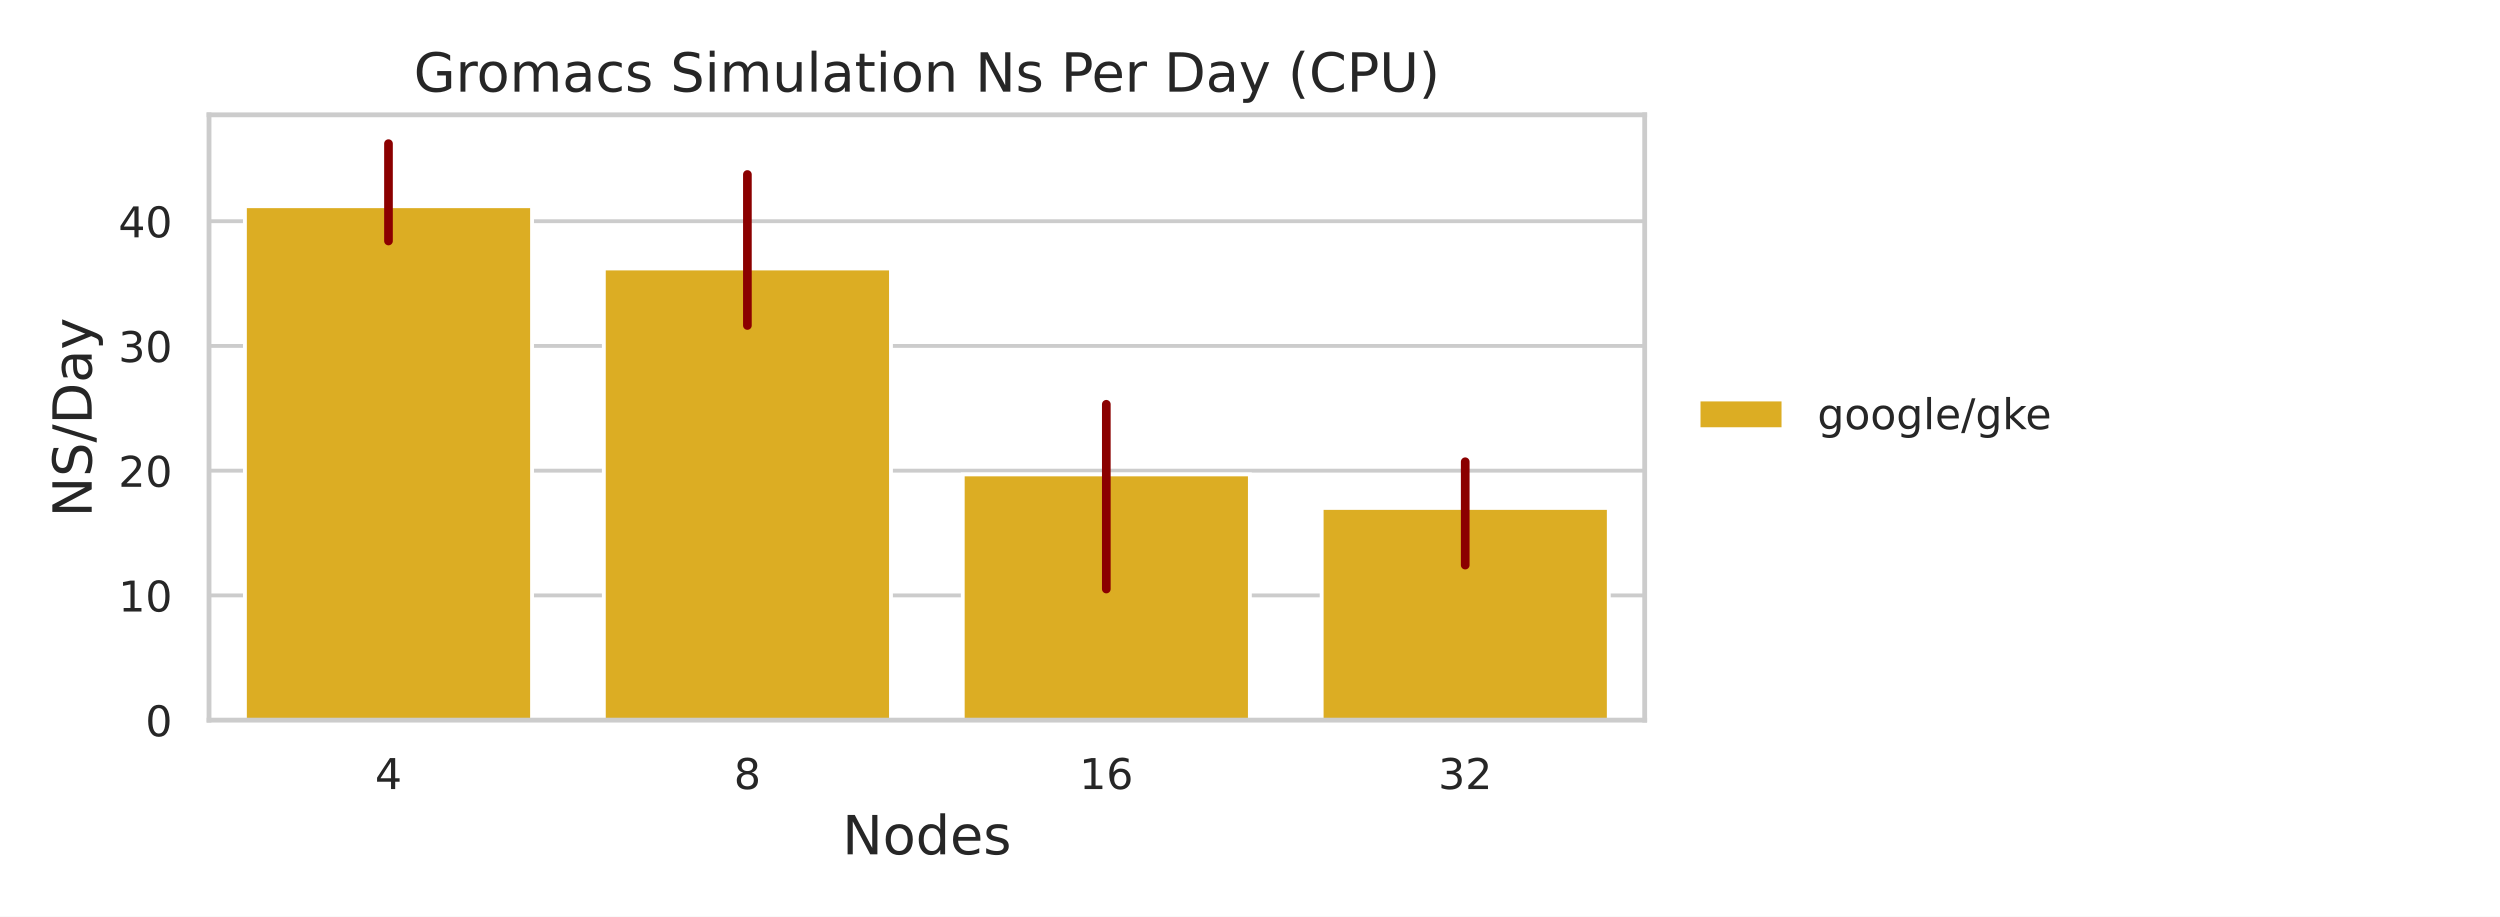
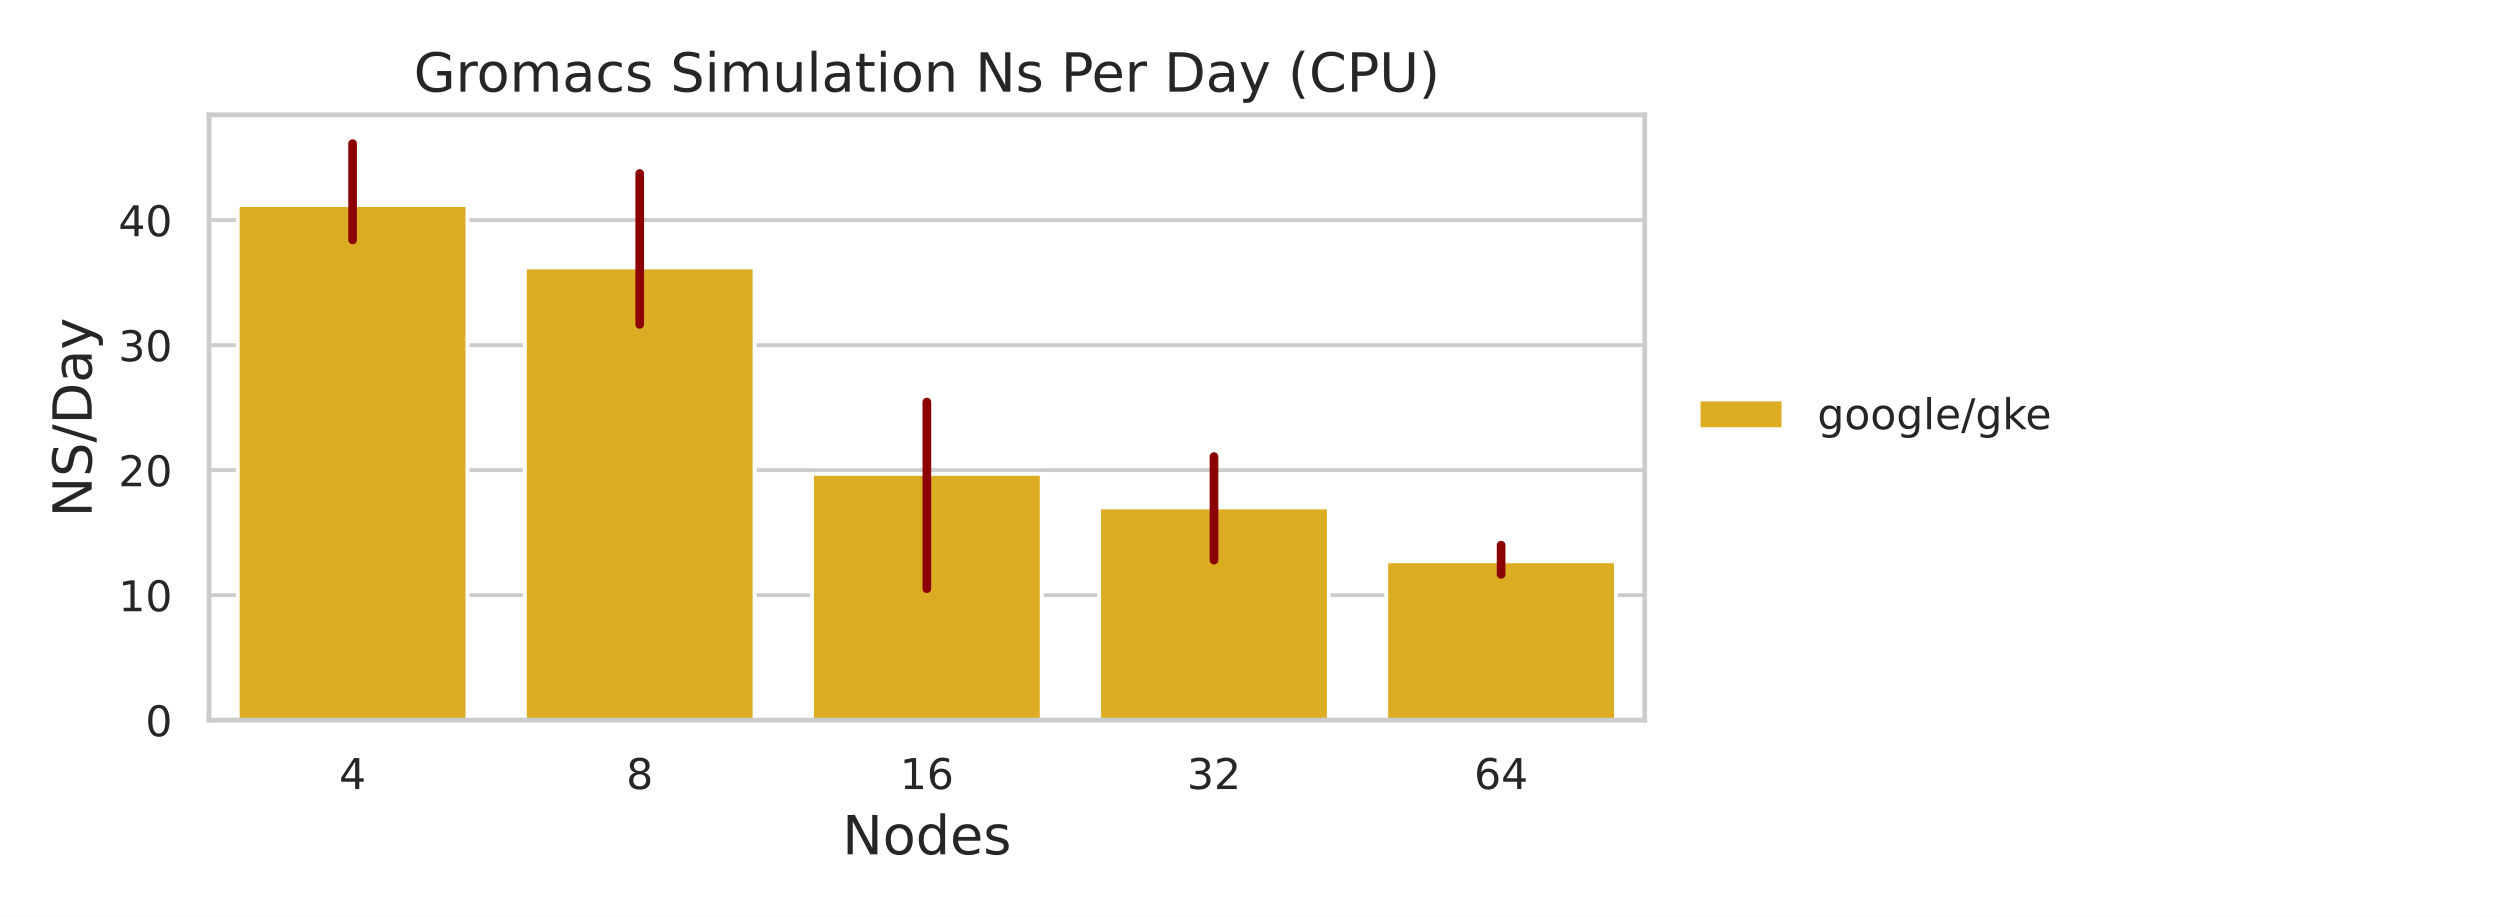
<svg xmlns="http://www.w3.org/2000/svg" xmlns:xlink="http://www.w3.org/1999/xlink" width="648pt" height="237.6pt" viewBox="0 0 648 237.6" version="1.1">
  <defs>
    <style type="text/css">*{stroke-linejoin: round; stroke-linecap: butt}</style>
  </defs>
  <g id="figure_1">
    <g id="patch_1">
      <path d="M 0 237.6  L 648 237.6  L 648 0  L 0 0  z " style="fill: #ffffff" />
    </g>
    <g id="axes_1">
      <g id="patch_2">
        <path d="M 54.18 186.66  L 426.301 186.66  L 426.301 29.76  L 54.18 29.76  z " style="fill: #ffffff" />
      </g>
      <g id="matplotlib.axis_1">
        <g id="xtick_1">
          <g id="text_1">
-             <g style="fill: #262626" transform="translate(97.19578 204.5183) scale(0.11 -0.11)">
+             <g style="fill: #262626" transform="translate(87.89275 204.5183) scale(0.11 -0.11)">
              <defs>
                <path id="DejaVuSans-34" d="M 2419 4116  L 825 1625  L 2419 1625  L 2419 4116  z M 2253 4666  L 3047 4666  L 3047 1625  L 3713 1625  L 3713 1100  L 3047 1100  L 3047 0  L 2419 0  L 2419 1100  L 313 1100  L 313 1709  L 2253 4666  z " transform="scale(0.015625)" />
              </defs>
              <use xlink:href="#DejaVuSans-34" />
            </g>
          </g>
        </g>
        <g id="xtick_2">
          <g id="text_2">
-             <g style="fill: #262626" transform="translate(190.2261 204.5183) scale(0.11 -0.11)">
+             <g style="fill: #262626" transform="translate(162.317 204.5183) scale(0.11 -0.11)">
              <defs>
                <path id="DejaVuSans-38" d="M 2034 2216  Q 1584 2216 1326 1975  Q 1069 1734 1069 1313  Q 1069 891 1326 650  Q 1584 409 2034 409  Q 2484 409 2743 651  Q 3003 894 3003 1313  Q 3003 1734 2745 1975  Q 2488 2216 2034 2216  z M 1403 2484  Q 997 2584 770 2862  Q 544 3141 544 3541  Q 544 4100 942 4425  Q 1341 4750 2034 4750  Q 2731 4750 3128 4425  Q 3525 4100 3525 3541  Q 3525 3141 3298 2862  Q 3072 2584 2669 2484  Q 3125 2378 3379 2068  Q 3634 1759 3634 1313  Q 3634 634 3220 271  Q 2806 -91 2034 -91  Q 1263 -91 848 271  Q 434 634 434 1313  Q 434 1759 690 2068  Q 947 2378 1403 2484  z M 1172 3481  Q 1172 3119 1398 2916  Q 1625 2713 2034 2713  Q 2441 2713 2670 2916  Q 2900 3119 2900 3481  Q 2900 3844 2670 4047  Q 2441 4250 2034 4250  Q 1625 4250 1398 4047  Q 1172 3844 1172 3481  z " transform="scale(0.015625)" />
              </defs>
              <use xlink:href="#DejaVuSans-38" />
            </g>
          </g>
        </g>
        <g id="xtick_3">
          <g id="text_3">
-             <g style="fill: #262626" transform="translate(279.757 204.5183) scale(0.11 -0.11)">
+             <g style="fill: #262626" transform="translate(233.2419 204.5183) scale(0.11 -0.11)">
              <defs>
                <path id="DejaVuSans-31" d="M 794 531  L 1825 531  L 1825 4091  L 703 3866  L 703 4441  L 1819 4666  L 2450 4666  L 2450 531  L 3481 531  L 3481 0  L 794 0  L 794 531  z " transform="scale(0.015625)" />
                <path id="DejaVuSans-36" d="M 2113 2584  Q 1688 2584 1439 2293  Q 1191 2003 1191 1497  Q 1191 994 1439 701  Q 1688 409 2113 409  Q 2538 409 2786 701  Q 3034 994 3034 1497  Q 3034 2003 2786 2293  Q 2538 2584 2113 2584  z M 3366 4563  L 3366 3988  Q 3128 4100 2886 4159  Q 2644 4219 2406 4219  Q 1781 4219 1451 3797  Q 1122 3375 1075 2522  Q 1259 2794 1537 2939  Q 1816 3084 2150 3084  Q 2853 3084 3261 2657  Q 3669 2231 3669 1497  Q 3669 778 3244 343  Q 2819 -91 2113 -91  Q 1303 -91 875 529  Q 447 1150 447 2328  Q 447 3434 972 4092  Q 1497 4750 2381 4750  Q 2619 4750 2861 4703  Q 3103 4656 3366 4563  z " transform="scale(0.015625)" />
              </defs>
              <use xlink:href="#DejaVuSans-31" />
              <use xlink:href="#DejaVuSans-36" x="63.623" />
            </g>
          </g>
        </g>
        <g id="xtick_4">
          <g id="text_4">
-             <g style="fill: #262626" transform="translate(372.7873 204.5183) scale(0.11 -0.11)">
+             <g style="fill: #262626" transform="translate(307.6661 204.5183) scale(0.11 -0.11)">
              <defs>
                <path id="DejaVuSans-33" d="M 2597 2516  Q 3050 2419 3304 2112  Q 3559 1806 3559 1356  Q 3559 666 3084 287  Q 2609 -91 1734 -91  Q 1441 -91 1130 -33  Q 819 25 488 141  L 488 750  Q 750 597 1062 519  Q 1375 441 1716 441  Q 2309 441 2620 675  Q 2931 909 2931 1356  Q 2931 1769 2642 2001  Q 2353 2234 1838 2234  L 1294 2234  L 1294 2753  L 1863 2753  Q 2328 2753 2575 2939  Q 2822 3125 2822 3475  Q 2822 3834 2567 4026  Q 2313 4219 1838 4219  Q 1578 4219 1281 4162  Q 984 4106 628 3988  L 628 4550  Q 988 4650 1302 4700  Q 1616 4750 1894 4750  Q 2613 4750 3031 4423  Q 3450 4097 3450 3541  Q 3450 3153 3228 2886  Q 3006 2619 2597 2516  z " transform="scale(0.015625)" />
                <path id="DejaVuSans-32" d="M 1228 531  L 3431 531  L 3431 0  L 469 0  L 469 531  Q 828 903 1448 1529  Q 2069 2156 2228 2338  Q 2531 2678 2651 2914  Q 2772 3150 2772 3378  Q 2772 3750 2511 3984  Q 2250 4219 1831 4219  Q 1534 4219 1204 4116  Q 875 4013 500 3803  L 500 4441  Q 881 4594 1212 4672  Q 1544 4750 1819 4750  Q 2544 4750 2975 4387  Q 3406 4025 3406 3419  Q 3406 3131 3298 2873  Q 3191 2616 2906 2266  Q 2828 2175 2409 1742  Q 1991 1309 1228 531  z " transform="scale(0.015625)" />
              </defs>
              <use xlink:href="#DejaVuSans-33" />
              <use xlink:href="#DejaVuSans-32" x="63.623" />
            </g>
          </g>
        </g>
-         <g id="text_5">
+         <g id="xtick_5">
+           <g id="text_5">
+             <g style="fill: #262626" transform="translate(382.0903 204.5183) scale(0.11 -0.11)">
+               <use xlink:href="#DejaVuSans-36" />
+               <use xlink:href="#DejaVuSans-34" x="63.623" />
+             </g>
+           </g>
+         </g>
+         <g id="text_6">
          <g style="fill: #262626" transform="translate(218.3229 221.4437) scale(0.14 -0.14)">
            <defs>
              <path id="DejaVuSans-4e" d="M 628 4666  L 1478 4666  L 3547 763  L 3547 4666  L 4159 4666  L 4159 0  L 3309 0  L 1241 3903  L 1241 0  L 628 0  L 628 4666  z " transform="scale(0.015625)" />
              <path id="DejaVuSans-6f" d="M 1959 3097  Q 1497 3097 1228 2736  Q 959 2375 959 1747  Q 959 1119 1226 758  Q 1494 397 1959 397  Q 2419 397 2687 759  Q 2956 1122 2956 1747  Q 2956 2369 2687 2733  Q 2419 3097 1959 3097  z M 1959 3584  Q 2709 3584 3137 3096  Q 3566 2609 3566 1747  Q 3566 888 3137 398  Q 2709 -91 1959 -91  Q 1206 -91 779 398  Q 353 888 353 1747  Q 353 2609 779 3096  Q 1206 3584 1959 3584  z " transform="scale(0.015625)" />
              <path id="DejaVuSans-64" d="M 2906 2969  L 2906 4863  L 3481 4863  L 3481 0  L 2906 0  L 2906 525  Q 2725 213 2448 61  Q 2172 -91 1784 -91  Q 1150 -91 751 415  Q 353 922 353 1747  Q 353 2572 751 3078  Q 1150 3584 1784 3584  Q 2172 3584 2448 3432  Q 2725 3281 2906 2969  z M 947 1747  Q 947 1113 1208 752  Q 1469 391 1925 391  Q 2381 391 2643 752  Q 2906 1113 2906 1747  Q 2906 2381 2643 2742  Q 2381 3103 1925 3103  Q 1469 3103 1208 2742  Q 947 2381 947 1747  z " transform="scale(0.015625)" />
              <path id="DejaVuSans-65" d="M 3597 1894  L 3597 1613  L 953 1613  Q 991 1019 1311 708  Q 1631 397 2203 397  Q 2534 397 2845 478  Q 3156 559 3463 722  L 3463 178  Q 3153 47 2828 -22  Q 2503 -91 2169 -91  Q 1331 -91 842 396  Q 353 884 353 1716  Q 353 2575 817 3079  Q 1281 3584 2069 3584  Q 2775 3584 3186 3129  Q 3597 2675 3597 1894  z M 3022 2063  Q 3016 2534 2758 2815  Q 2500 3097 2075 3097  Q 1594 3097 1305 2825  Q 1016 2553 972 2059  L 3022 2063  z " transform="scale(0.015625)" />
              <path id="DejaVuSans-73" d="M 2834 3397  L 2834 2853  Q 2591 2978 2328 3040  Q 2066 3103 1784 3103  Q 1356 3103 1142 2972  Q 928 2841 928 2578  Q 928 2378 1081 2264  Q 1234 2150 1697 2047  L 1894 2003  Q 2506 1872 2764 1633  Q 3022 1394 3022 966  Q 3022 478 2636 193  Q 2250 -91 1575 -91  Q 1294 -91 989 -36  Q 684 19 347 128  L 347 722  Q 666 556 975 473  Q 1284 391 1588 391  Q 1994 391 2212 530  Q 2431 669 2431 922  Q 2431 1156 2273 1281  Q 2116 1406 1581 1522  L 1381 1569  Q 847 1681 609 1914  Q 372 2147 372 2553  Q 372 3047 722 3315  Q 1072 3584 1716 3584  Q 2034 3584 2315 3537  Q 2597 3491 2834 3397  z " transform="scale(0.015625)" />
            </defs>
            <use xlink:href="#DejaVuSans-4e" />
            <use xlink:href="#DejaVuSans-6f" x="74.805" />
            <use xlink:href="#DejaVuSans-64" x="135.986" />
            <use xlink:href="#DejaVuSans-65" x="199.463" />
            <use xlink:href="#DejaVuSans-73" x="260.986" />
          </g>
        </g>
      </g>
      <g id="matplotlib.axis_2">
        <g id="ytick_1">
          <g id="line2d_1">
-             <path d="M 54.18 186.66  L 426.301 186.66  " clip-path="url(#p89a4f9ee09)" style="fill: none; stroke: #cccccc; stroke-linecap: round" />
-           </g>
-           <g id="text_6">
+             <path d="M 54.18 186.66  L 426.301 186.66  " clip-path="url(#pb89f1edea7)" style="fill: none; stroke: #cccccc; stroke-linecap: round" />
+           </g>
+           <g id="text_7">
            <g style="fill: #262626" transform="translate(37.68125 190.8391) scale(0.11 -0.11)">
              <defs>
                <path id="DejaVuSans-30" d="M 2034 4250  Q 1547 4250 1301 3770  Q 1056 3291 1056 2328  Q 1056 1369 1301 889  Q 1547 409 2034 409  Q 2525 409 2770 889  Q 3016 1369 3016 2328  Q 3016 3291 2770 3770  Q 2525 4250 2034 4250  z M 2034 4750  Q 2819 4750 3233 4129  Q 3647 3509 3647 2328  Q 3647 1150 3233 529  Q 2819 -91 2034 -91  Q 1250 -91 836 529  Q 422 1150 422 2328  Q 422 3509 836 4129  Q 1250 4750 2034 4750  z " transform="scale(0.015625)" />
              </defs>
              <use xlink:href="#DejaVuSans-30" />
            </g>
          </g>
        </g>
        <g id="ytick_2">
          <g id="line2d_2">
-             <path d="M 54.18 154.33  L 426.301 154.33  " clip-path="url(#p89a4f9ee09)" style="fill: none; stroke: #cccccc; stroke-linecap: round" />
-           </g>
-           <g id="text_7">
-             <g style="fill: #262626" transform="translate(30.6825 158.5087) scale(0.11 -0.11)">
+             <path d="M 54.18 154.257  L 426.301 154.257  " clip-path="url(#pb89f1edea7)" style="fill: none; stroke: #cccccc; stroke-linecap: round" />
+           </g>
+           <g id="text_8">
+             <g style="fill: #262626" transform="translate(30.6825 158.4364) scale(0.11 -0.11)">
              <use xlink:href="#DejaVuSans-31" />
              <use xlink:href="#DejaVuSans-30" x="63.623" />
            </g>
          </g>
        </g>
        <g id="ytick_3">
          <g id="line2d_3">
-             <path d="M 54.18 121.999  L 426.301 121.999  " clip-path="url(#p89a4f9ee09)" style="fill: none; stroke: #cccccc; stroke-linecap: round" />
-           </g>
-           <g id="text_8">
-             <g style="fill: #262626" transform="translate(30.6825 126.1783) scale(0.11 -0.11)">
+             <path d="M 54.18 121.854  L 426.301 121.854  " clip-path="url(#pb89f1edea7)" style="fill: none; stroke: #cccccc; stroke-linecap: round" />
+           </g>
+           <g id="text_9">
+             <g style="fill: #262626" transform="translate(30.6825 126.0336) scale(0.11 -0.11)">
              <use xlink:href="#DejaVuSans-32" />
              <use xlink:href="#DejaVuSans-30" x="63.623" />
            </g>
          </g>
        </g>
        <g id="ytick_4">
          <g id="line2d_4">
-             <path d="M 54.18 89.669  L 426.301 89.669  " clip-path="url(#p89a4f9ee09)" style="fill: none; stroke: #cccccc; stroke-linecap: round" />
-           </g>
-           <g id="text_9">
-             <g style="fill: #262626" transform="translate(30.6825 93.84791) scale(0.11 -0.11)">
+             <path d="M 54.18 89.452  L 426.301 89.452  " clip-path="url(#pb89f1edea7)" style="fill: none; stroke: #cccccc; stroke-linecap: round" />
+           </g>
+           <g id="text_10">
+             <g style="fill: #262626" transform="translate(30.6825 93.63086) scale(0.11 -0.11)">
              <use xlink:href="#DejaVuSans-33" />
              <use xlink:href="#DejaVuSans-30" x="63.623" />
            </g>
          </g>
        </g>
        <g id="ytick_5">
          <g id="line2d_5">
-             <path d="M 54.18 57.338  L 426.301 57.338  " clip-path="url(#p89a4f9ee09)" style="fill: none; stroke: #cccccc; stroke-linecap: round" />
-           </g>
-           <g id="text_10">
-             <g style="fill: #262626" transform="translate(30.6825 61.5175) scale(0.11 -0.11)">
+             <path d="M 54.18 57.049  L 426.301 57.049  " clip-path="url(#pb89f1edea7)" style="fill: none; stroke: #cccccc; stroke-linecap: round" />
+           </g>
+           <g id="text_11">
+             <g style="fill: #262626" transform="translate(30.6825 61.2281) scale(0.11 -0.11)">
              <use xlink:href="#DejaVuSans-34" />
              <use xlink:href="#DejaVuSans-30" x="63.623" />
            </g>
          </g>
        </g>
-         <g id="text_11">
+         <g id="text_12">
          <g style="fill: #262626" transform="translate(23.77094 134.0717) rotate(-90) scale(0.14 -0.14)">
            <defs>
              <path id="DejaVuSans-53" d="M 3425 4513  L 3425 3897  Q 3066 4069 2747 4153  Q 2428 4238 2131 4238  Q 1616 4238 1336 4038  Q 1056 3838 1056 3469  Q 1056 3159 1242 3001  Q 1428 2844 1947 2747  L 2328 2669  Q 3034 2534 3370 2195  Q 3706 1856 3706 1288  Q 3706 609 3251 259  Q 2797 -91 1919 -91  Q 1588 -91 1214 -16  Q 841 59 441 206  L 441 856  Q 825 641 1194 531  Q 1563 422 1919 422  Q 2459 422 2753 634  Q 3047 847 3047 1241  Q 3047 1584 2836 1778  Q 2625 1972 2144 2069  L 1759 2144  Q 1053 2284 737 2584  Q 422 2884 422 3419  Q 422 4038 858 4394  Q 1294 4750 2059 4750  Q 2388 4750 2728 4690  Q 3069 4631 3425 4513  z " transform="scale(0.015625)" />
              <path id="DejaVuSans-2f" d="M 1625 4666  L 2156 4666  L 531 -594  L 0 -594  L 1625 4666  z " transform="scale(0.015625)" />
              <path id="DejaVuSans-44" d="M 1259 4147  L 1259 519  L 2022 519  Q 2988 519 3436 956  Q 3884 1394 3884 2338  Q 3884 3275 3436 3711  Q 2988 4147 2022 4147  L 1259 4147  z M 628 4666  L 1925 4666  Q 3281 4666 3915 4102  Q 4550 3538 4550 2338  Q 4550 1131 3912 565  Q 3275 0 1925 0  L 628 0  L 628 4666  z " transform="scale(0.015625)" />
              <path id="DejaVuSans-61" d="M 2194 1759  Q 1497 1759 1228 1600  Q 959 1441 959 1056  Q 959 750 1161 570  Q 1363 391 1709 391  Q 2188 391 2477 730  Q 2766 1069 2766 1631  L 2766 1759  L 2194 1759  z M 3341 1997  L 3341 0  L 2766 0  L 2766 531  Q 2569 213 2275 61  Q 1981 -91 1556 -91  Q 1019 -91 701 211  Q 384 513 384 1019  Q 384 1609 779 1909  Q 1175 2209 1959 2209  L 2766 2209  L 2766 2266  Q 2766 2663 2505 2880  Q 2244 3097 1772 3097  Q 1472 3097 1187 3025  Q 903 2953 641 2809  L 641 3341  Q 956 3463 1253 3523  Q 1550 3584 1831 3584  Q 2591 3584 2966 3190  Q 3341 2797 3341 1997  z " transform="scale(0.015625)" />
              <path id="DejaVuSans-79" d="M 2059 -325  Q 1816 -950 1584 -1140  Q 1353 -1331 966 -1331  L 506 -1331  L 506 -850  L 844 -850  Q 1081 -850 1212 -737  Q 1344 -625 1503 -206  L 1606 56  L 191 3500  L 800 3500  L 1894 763  L 2988 3500  L 3597 3500  L 2059 -325  z " transform="scale(0.015625)" />
            </defs>
            <use xlink:href="#DejaVuSans-4e" />
            <use xlink:href="#DejaVuSans-53" x="74.805" />
            <use xlink:href="#DejaVuSans-2f" x="138.281" />
            <use xlink:href="#DejaVuSans-44" x="171.973" />
            <use xlink:href="#DejaVuSans-61" x="248.975" />
            <use xlink:href="#DejaVuSans-79" x="310.254" />
          </g>
        </g>
      </g>
      <g id="patch_3">
-         <path d="M 63.483 186.66  L 137.907 186.66  L 137.907 53.446  L 63.483 53.446  z " clip-path="url(#p89a4f9ee09)" style="fill: #dcad23; stroke: #ffffff; stroke-linejoin: miter" />
+         <path d="M 61.622 186.66  L 121.162 186.66  L 121.162 53.148  L 61.622 53.148  z " clip-path="url(#pb89f1edea7)" style="fill: #dcad23; stroke: #ffffff; stroke-linejoin: miter" />
      </g>
      <g id="patch_4">
-         <path d="M 156.513 186.66  L 230.938 186.66  L 230.938 69.591  L 156.513 69.591  z " clip-path="url(#p89a4f9ee09)" style="fill: #dcad23; stroke: #ffffff; stroke-linejoin: miter" />
+         <path d="M 136.047 186.66  L 195.586 186.66  L 195.586 69.329  L 136.047 69.329  z " clip-path="url(#pb89f1edea7)" style="fill: #dcad23; stroke: #ffffff; stroke-linejoin: miter" />
      </g>
      <g id="patch_5">
-         <path d="M 249.544 186.66  L 323.968 186.66  L 323.968 122.97  L 249.544 122.97  z " clip-path="url(#p89a4f9ee09)" style="fill: #dcad23; stroke: #ffffff; stroke-linejoin: miter" />
+         <path d="M 210.471 186.66  L 270.01 186.66  L 270.01 122.828  L 210.471 122.828  z " clip-path="url(#pb89f1edea7)" style="fill: #dcad23; stroke: #ffffff; stroke-linejoin: miter" />
      </g>
      <g id="patch_6">
-         <path d="M 342.574 186.66  L 416.998 186.66  L 416.998 131.666  L 342.574 131.666  z " clip-path="url(#p89a4f9ee09)" style="fill: #dcad23; stroke: #ffffff; stroke-linejoin: miter" />
+         <path d="M 284.895 186.66  L 344.435 186.66  L 344.435 131.543  L 284.895 131.543  z " clip-path="url(#pb89f1edea7)" style="fill: #dcad23; stroke: #ffffff; stroke-linejoin: miter" />
      </g>
      <g id="patch_7">
-         <path d="M 100.695 186.66  L 100.695 186.66  L 100.695 186.66  L 100.695 186.66  z " clip-path="url(#p89a4f9ee09)" style="fill: #dcad23; stroke: #ffffff; stroke-linejoin: miter" />
+         <path d="M 359.319 186.66  L 418.859 186.66  L 418.859 145.483  L 359.319 145.483  z " clip-path="url(#pb89f1edea7)" style="fill: #dcad23; stroke: #ffffff; stroke-linejoin: miter" />
+       </g>
+       <g id="patch_8">
+         <path d="M 91.392 186.66  L 91.392 186.66  L 91.392 186.66  L 91.392 186.66  z " clip-path="url(#pb89f1edea7)" style="fill: #dcad23; stroke: #ffffff; stroke-linejoin: miter" />
      </g>
      <g id="line2d_6">
-         <path d="M 100.695 62.464  L 100.695 37.231  " clip-path="url(#p89a4f9ee09)" style="fill: none; stroke: #8b0000; stroke-width: 2.25; stroke-linecap: round" />
+         <path d="M 91.392 62.185  L 91.392 37.231  " clip-path="url(#pb89f1edea7)" style="fill: none; stroke: #8b0000; stroke-width: 2.25; stroke-linecap: round" />
      </g>
      <g id="line2d_7">
-         <path d="M 193.725 84.364  L 193.725 45.227  " clip-path="url(#p89a4f9ee09)" style="fill: none; stroke: #8b0000; stroke-width: 2.25; stroke-linecap: round" />
+         <path d="M 165.816 84.081  L 165.816 44.965  " clip-path="url(#pb89f1edea7)" style="fill: none; stroke: #8b0000; stroke-width: 2.25; stroke-linecap: round" />
      </g>
      <g id="line2d_8">
-         <path d="M 286.756 152.677  L 286.756 104.789  " clip-path="url(#p89a4f9ee09)" style="fill: none; stroke: #8b0000; stroke-width: 2.25; stroke-linecap: round" />
+         <path d="M 240.241 152.601  L 240.241 104.201  " clip-path="url(#pb89f1edea7)" style="fill: none; stroke: #8b0000; stroke-width: 2.25; stroke-linecap: round" />
      </g>
      <g id="line2d_9">
-         <path d="M 379.786 146.473  L 379.786 119.684  " clip-path="url(#p89a4f9ee09)" style="fill: none; stroke: #8b0000; stroke-width: 2.25; stroke-linecap: round" />
-       </g>
-       <g id="patch_8">
+         <path d="M 314.665 145.191  L 314.665 118.352  " clip-path="url(#pb89f1edea7)" style="fill: none; stroke: #8b0000; stroke-width: 2.25; stroke-linecap: round" />
+       </g>
+       <g id="line2d_10">
+         <path d="M 389.089 148.885  L 389.089 141.308  " clip-path="url(#pb89f1edea7)" style="fill: none; stroke: #8b0000; stroke-width: 2.25; stroke-linecap: round" />
+       </g>
+       <g id="patch_9">
        <path d="M 54.18 186.66  L 54.18 29.76  " style="fill: none; stroke: #cccccc; stroke-width: 1.25; stroke-linejoin: miter; stroke-linecap: square" />
      </g>
-       <g id="patch_9">
+       <g id="patch_10">
        <path d="M 426.301 186.66  L 426.301 29.76  " style="fill: none; stroke: #cccccc; stroke-width: 1.25; stroke-linejoin: miter; stroke-linecap: square" />
      </g>
-       <g id="patch_10">
+       <g id="patch_11">
        <path d="M 54.18 186.66  L 426.301 186.66  " style="fill: none; stroke: #cccccc; stroke-width: 1.25; stroke-linejoin: miter; stroke-linecap: square" />
      </g>
-       <g id="patch_11">
+       <g id="patch_12">
        <path d="M 54.18 29.76  L 426.301 29.76  " style="fill: none; stroke: #cccccc; stroke-width: 1.25; stroke-linejoin: miter; stroke-linecap: square" />
      </g>
-       <g id="text_12">
+       <g id="text_13">
        <g style="fill: #262626" transform="translate(107.2483 23.76) scale(0.14 -0.14)">
          <defs>
            <path id="DejaVuSans-47" d="M 3809 666  L 3809 1919  L 2778 1919  L 2778 2438  L 4434 2438  L 4434 434  Q 4069 175 3628 42  Q 3188 -91 2688 -91  Q 1594 -91 976 548  Q 359 1188 359 2328  Q 359 3472 976 4111  Q 1594 4750 2688 4750  Q 3144 4750 3555 4637  Q 3966 4525 4313 4306  L 4313 3634  Q 3963 3931 3569 4081  Q 3175 4231 2741 4231  Q 1884 4231 1454 3753  Q 1025 3275 1025 2328  Q 1025 1384 1454 906  Q 1884 428 2741 428  Q 3075 428 3337 486  Q 3600 544 3809 666  z " transform="scale(0.015625)" />
            <path id="DejaVuSans-72" d="M 2631 2963  Q 2534 3019 2420 3045  Q 2306 3072 2169 3072  Q 1681 3072 1420 2755  Q 1159 2438 1159 1844  L 1159 0  L 581 0  L 581 3500  L 1159 3500  L 1159 2956  Q 1341 3275 1631 3429  Q 1922 3584 2338 3584  Q 2397 3584 2469 3576  Q 2541 3569 2628 3553  L 2631 2963  z " transform="scale(0.015625)" />
            <path id="DejaVuSans-6d" d="M 3328 2828  Q 3544 3216 3844 3400  Q 4144 3584 4550 3584  Q 5097 3584 5394 3201  Q 5691 2819 5691 2113  L 5691 0  L 5113 0  L 5113 2094  Q 5113 2597 4934 2840  Q 4756 3084 4391 3084  Q 3944 3084 3684 2787  Q 3425 2491 3425 1978  L 3425 0  L 2847 0  L 2847 2094  Q 2847 2600 2669 2842  Q 2491 3084 2119 3084  Q 1678 3084 1418 2786  Q 1159 2488 1159 1978  L 1159 0  L 581 0  L 581 3500  L 1159 3500  L 1159 2956  Q 1356 3278 1631 3431  Q 1906 3584 2284 3584  Q 2666 3584 2933 3390  Q 3200 3197 3328 2828  z " transform="scale(0.015625)" />
            <path id="DejaVuSans-63" d="M 3122 3366  L 3122 2828  Q 2878 2963 2633 3030  Q 2388 3097 2138 3097  Q 1578 3097 1268 2742  Q 959 2388 959 1747  Q 959 1106 1268 751  Q 1578 397 2138 397  Q 2388 397 2633 464  Q 2878 531 3122 666  L 3122 134  Q 2881 22 2623 -34  Q 2366 -91 2075 -91  Q 1284 -91 818 406  Q 353 903 353 1747  Q 353 2603 823 3093  Q 1294 3584 2113 3584  Q 2378 3584 2631 3529  Q 2884 3475 3122 3366  z " transform="scale(0.015625)" />
            <path id="DejaVuSans-20" transform="scale(0.015625)" />
            <path id="DejaVuSans-69" d="M 603 3500  L 1178 3500  L 1178 0  L 603 0  L 603 3500  z M 603 4863  L 1178 4863  L 1178 4134  L 603 4134  L 603 4863  z " transform="scale(0.015625)" />
            <path id="DejaVuSans-75" d="M 544 1381  L 544 3500  L 1119 3500  L 1119 1403  Q 1119 906 1312 657  Q 1506 409 1894 409  Q 2359 409 2629 706  Q 2900 1003 2900 1516  L 2900 3500  L 3475 3500  L 3475 0  L 2900 0  L 2900 538  Q 2691 219 2414 64  Q 2138 -91 1772 -91  Q 1169 -91 856 284  Q 544 659 544 1381  z M 1991 3584  L 1991 3584  z " transform="scale(0.015625)" />
            <path id="DejaVuSans-6c" d="M 603 4863  L 1178 4863  L 1178 0  L 603 0  L 603 4863  z " transform="scale(0.015625)" />
            <path id="DejaVuSans-74" d="M 1172 4494  L 1172 3500  L 2356 3500  L 2356 3053  L 1172 3053  L 1172 1153  Q 1172 725 1289 603  Q 1406 481 1766 481  L 2356 481  L 2356 0  L 1766 0  Q 1100 0 847 248  Q 594 497 594 1153  L 594 3053  L 172 3053  L 172 3500  L 594 3500  L 594 4494  L 1172 4494  z " transform="scale(0.015625)" />
            <path id="DejaVuSans-6e" d="M 3513 2113  L 3513 0  L 2938 0  L 2938 2094  Q 2938 2591 2744 2837  Q 2550 3084 2163 3084  Q 1697 3084 1428 2787  Q 1159 2491 1159 1978  L 1159 0  L 581 0  L 581 3500  L 1159 3500  L 1159 2956  Q 1366 3272 1645 3428  Q 1925 3584 2291 3584  Q 2894 3584 3203 3211  Q 3513 2838 3513 2113  z " transform="scale(0.015625)" />
            <path id="DejaVuSans-50" d="M 1259 4147  L 1259 2394  L 2053 2394  Q 2494 2394 2734 2622  Q 2975 2850 2975 3272  Q 2975 3691 2734 3919  Q 2494 4147 2053 4147  L 1259 4147  z M 628 4666  L 2053 4666  Q 2838 4666 3239 4311  Q 3641 3956 3641 3272  Q 3641 2581 3239 2228  Q 2838 1875 2053 1875  L 1259 1875  L 1259 0  L 628 0  L 628 4666  z " transform="scale(0.015625)" />
            <path id="DejaVuSans-28" d="M 1984 4856  Q 1566 4138 1362 3434  Q 1159 2731 1159 2009  Q 1159 1288 1364 580  Q 1569 -128 1984 -844  L 1484 -844  Q 1016 -109 783 600  Q 550 1309 550 2009  Q 550 2706 781 3412  Q 1013 4119 1484 4856  L 1984 4856  z " transform="scale(0.015625)" />
            <path id="DejaVuSans-43" d="M 4122 4306  L 4122 3641  Q 3803 3938 3442 4084  Q 3081 4231 2675 4231  Q 1875 4231 1450 3742  Q 1025 3253 1025 2328  Q 1025 1406 1450 917  Q 1875 428 2675 428  Q 3081 428 3442 575  Q 3803 722 4122 1019  L 4122 359  Q 3791 134 3420 21  Q 3050 -91 2638 -91  Q 1578 -91 968 557  Q 359 1206 359 2328  Q 359 3453 968 4101  Q 1578 4750 2638 4750  Q 3056 4750 3426 4639  Q 3797 4528 4122 4306  z " transform="scale(0.015625)" />
            <path id="DejaVuSans-55" d="M 556 4666  L 1191 4666  L 1191 1831  Q 1191 1081 1462 751  Q 1734 422 2344 422  Q 2950 422 3222 751  Q 3494 1081 3494 1831  L 3494 4666  L 4128 4666  L 4128 1753  Q 4128 841 3676 375  Q 3225 -91 2344 -91  Q 1459 -91 1007 375  Q 556 841 556 1753  L 556 4666  z " transform="scale(0.015625)" />
            <path id="DejaVuSans-29" d="M 513 4856  L 1013 4856  Q 1481 4119 1714 3412  Q 1947 2706 1947 2009  Q 1947 1309 1714 600  Q 1481 -109 1013 -844  L 513 -844  Q 928 -128 1133 580  Q 1338 1288 1338 2009  Q 1338 2731 1133 3434  Q 928 4138 513 4856  z " transform="scale(0.015625)" />
          </defs>
          <use xlink:href="#DejaVuSans-47" />
          <use xlink:href="#DejaVuSans-72" x="77.49" />
          <use xlink:href="#DejaVuSans-6f" x="116.354" />
          <use xlink:href="#DejaVuSans-6d" x="177.535" />
          <use xlink:href="#DejaVuSans-61" x="274.947" />
          <use xlink:href="#DejaVuSans-63" x="336.227" />
          <use xlink:href="#DejaVuSans-73" x="391.207" />
          <use xlink:href="#DejaVuSans-20" x="443.307" />
          <use xlink:href="#DejaVuSans-53" x="475.094" />
          <use xlink:href="#DejaVuSans-69" x="538.57" />
          <use xlink:href="#DejaVuSans-6d" x="566.354" />
          <use xlink:href="#DejaVuSans-75" x="663.766" />
          <use xlink:href="#DejaVuSans-6c" x="727.145" />
          <use xlink:href="#DejaVuSans-61" x="754.928" />
          <use xlink:href="#DejaVuSans-74" x="816.207" />
          <use xlink:href="#DejaVuSans-69" x="855.416" />
          <use xlink:href="#DejaVuSans-6f" x="883.199" />
          <use xlink:href="#DejaVuSans-6e" x="944.381" />
          <use xlink:href="#DejaVuSans-20" x="1007.76" />
          <use xlink:href="#DejaVuSans-4e" x="1039.547" />
          <use xlink:href="#DejaVuSans-73" x="1114.352" />
          <use xlink:href="#DejaVuSans-20" x="1166.451" />
          <use xlink:href="#DejaVuSans-50" x="1198.238" />
          <use xlink:href="#DejaVuSans-65" x="1254.916" />
          <use xlink:href="#DejaVuSans-72" x="1316.439" />
          <use xlink:href="#DejaVuSans-20" x="1357.553" />
          <use xlink:href="#DejaVuSans-44" x="1389.34" />
          <use xlink:href="#DejaVuSans-61" x="1466.342" />
          <use xlink:href="#DejaVuSans-79" x="1527.621" />
          <use xlink:href="#DejaVuSans-20" x="1586.801" />
          <use xlink:href="#DejaVuSans-28" x="1618.588" />
          <use xlink:href="#DejaVuSans-43" x="1657.602" />
          <use xlink:href="#DejaVuSans-50" x="1727.426" />
          <use xlink:href="#DejaVuSans-55" x="1787.729" />
          <use xlink:href="#DejaVuSans-29" x="1860.922" />
        </g>
      </g>
    </g>
    <g id="axes_2">
      <g id="legend_1">
-         <g id="patch_12">
+         <g id="patch_13">
          <path d="M 440.273 111.245  L 462.273 111.245  L 462.273 103.545  L 440.273 103.545  z " style="fill: #dcad23; stroke: #ffffff; stroke-linejoin: miter" />
        </g>
-         <g id="text_13">
+         <g id="text_14">
          <g style="fill: #262626" transform="translate(471.0733 111.2453) scale(0.11 -0.11)">
            <defs>
              <path id="DejaVuSans-67" d="M 2906 1791  Q 2906 2416 2648 2759  Q 2391 3103 1925 3103  Q 1463 3103 1205 2759  Q 947 2416 947 1791  Q 947 1169 1205 825  Q 1463 481 1925 481  Q 2391 481 2648 825  Q 2906 1169 2906 1791  z M 3481 434  Q 3481 -459 3084 -895  Q 2688 -1331 1869 -1331  Q 1566 -1331 1297 -1286  Q 1028 -1241 775 -1147  L 775 -588  Q 1028 -725 1275 -790  Q 1522 -856 1778 -856  Q 2344 -856 2625 -561  Q 2906 -266 2906 331  L 2906 616  Q 2728 306 2450 153  Q 2172 0 1784 0  Q 1141 0 747 490  Q 353 981 353 1791  Q 353 2603 747 3093  Q 1141 3584 1784 3584  Q 2172 3584 2450 3431  Q 2728 3278 2906 2969  L 2906 3500  L 3481 3500  L 3481 434  z " transform="scale(0.015625)" />
              <path id="DejaVuSans-6b" d="M 581 4863  L 1159 4863  L 1159 1991  L 2875 3500  L 3609 3500  L 1753 1863  L 3688 0  L 2938 0  L 1159 1709  L 1159 0  L 581 0  L 581 4863  z " transform="scale(0.015625)" />
            </defs>
            <use xlink:href="#DejaVuSans-67" />
            <use xlink:href="#DejaVuSans-6f" x="63.477" />
            <use xlink:href="#DejaVuSans-6f" x="124.658" />
            <use xlink:href="#DejaVuSans-67" x="185.84" />
            <use xlink:href="#DejaVuSans-6c" x="249.316" />
            <use xlink:href="#DejaVuSans-65" x="277.1" />
            <use xlink:href="#DejaVuSans-2f" x="338.623" />
            <use xlink:href="#DejaVuSans-67" x="372.314" />
            <use xlink:href="#DejaVuSans-6b" x="435.791" />
            <use xlink:href="#DejaVuSans-65" x="490.076" />
          </g>
        </g>
      </g>
    </g>
  </g>
  <defs>
-     <clipPath id="p89a4f9ee09">
+     <clipPath id="pb89f1edea7">
      <rect x="54.18" y="29.76" width="372.121" height="156.9" />
    </clipPath>
  </defs>
</svg>
